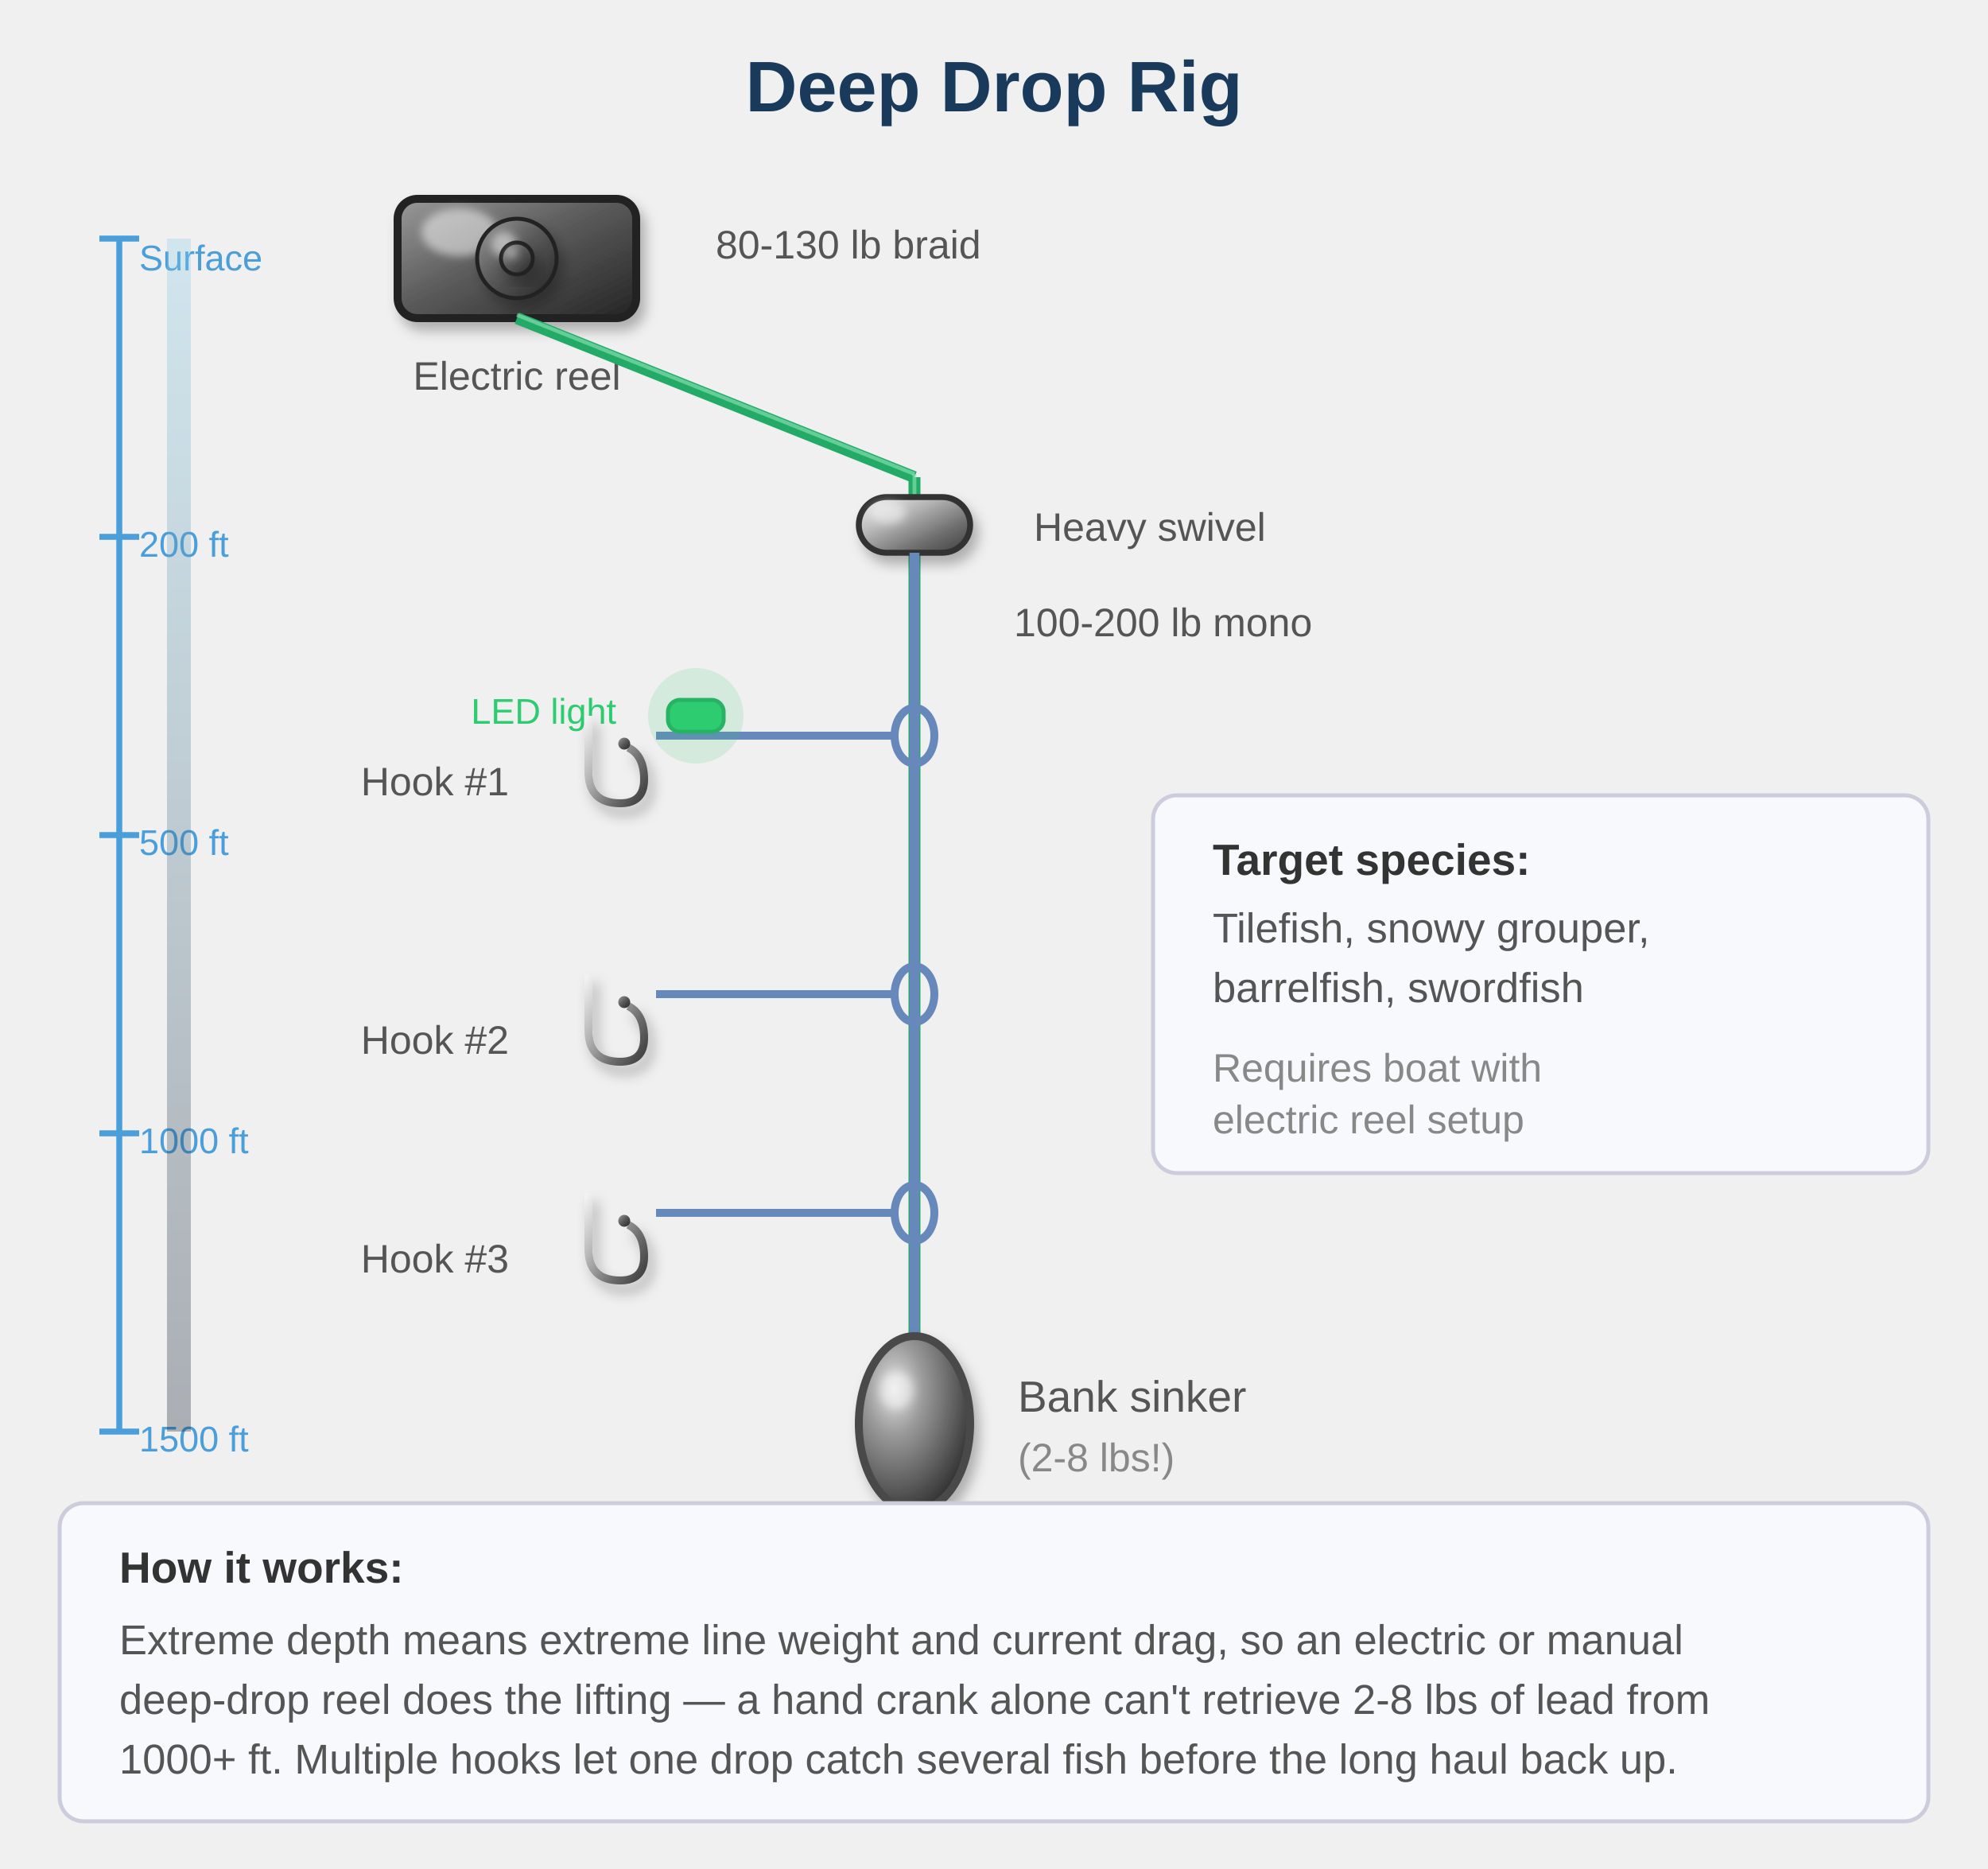
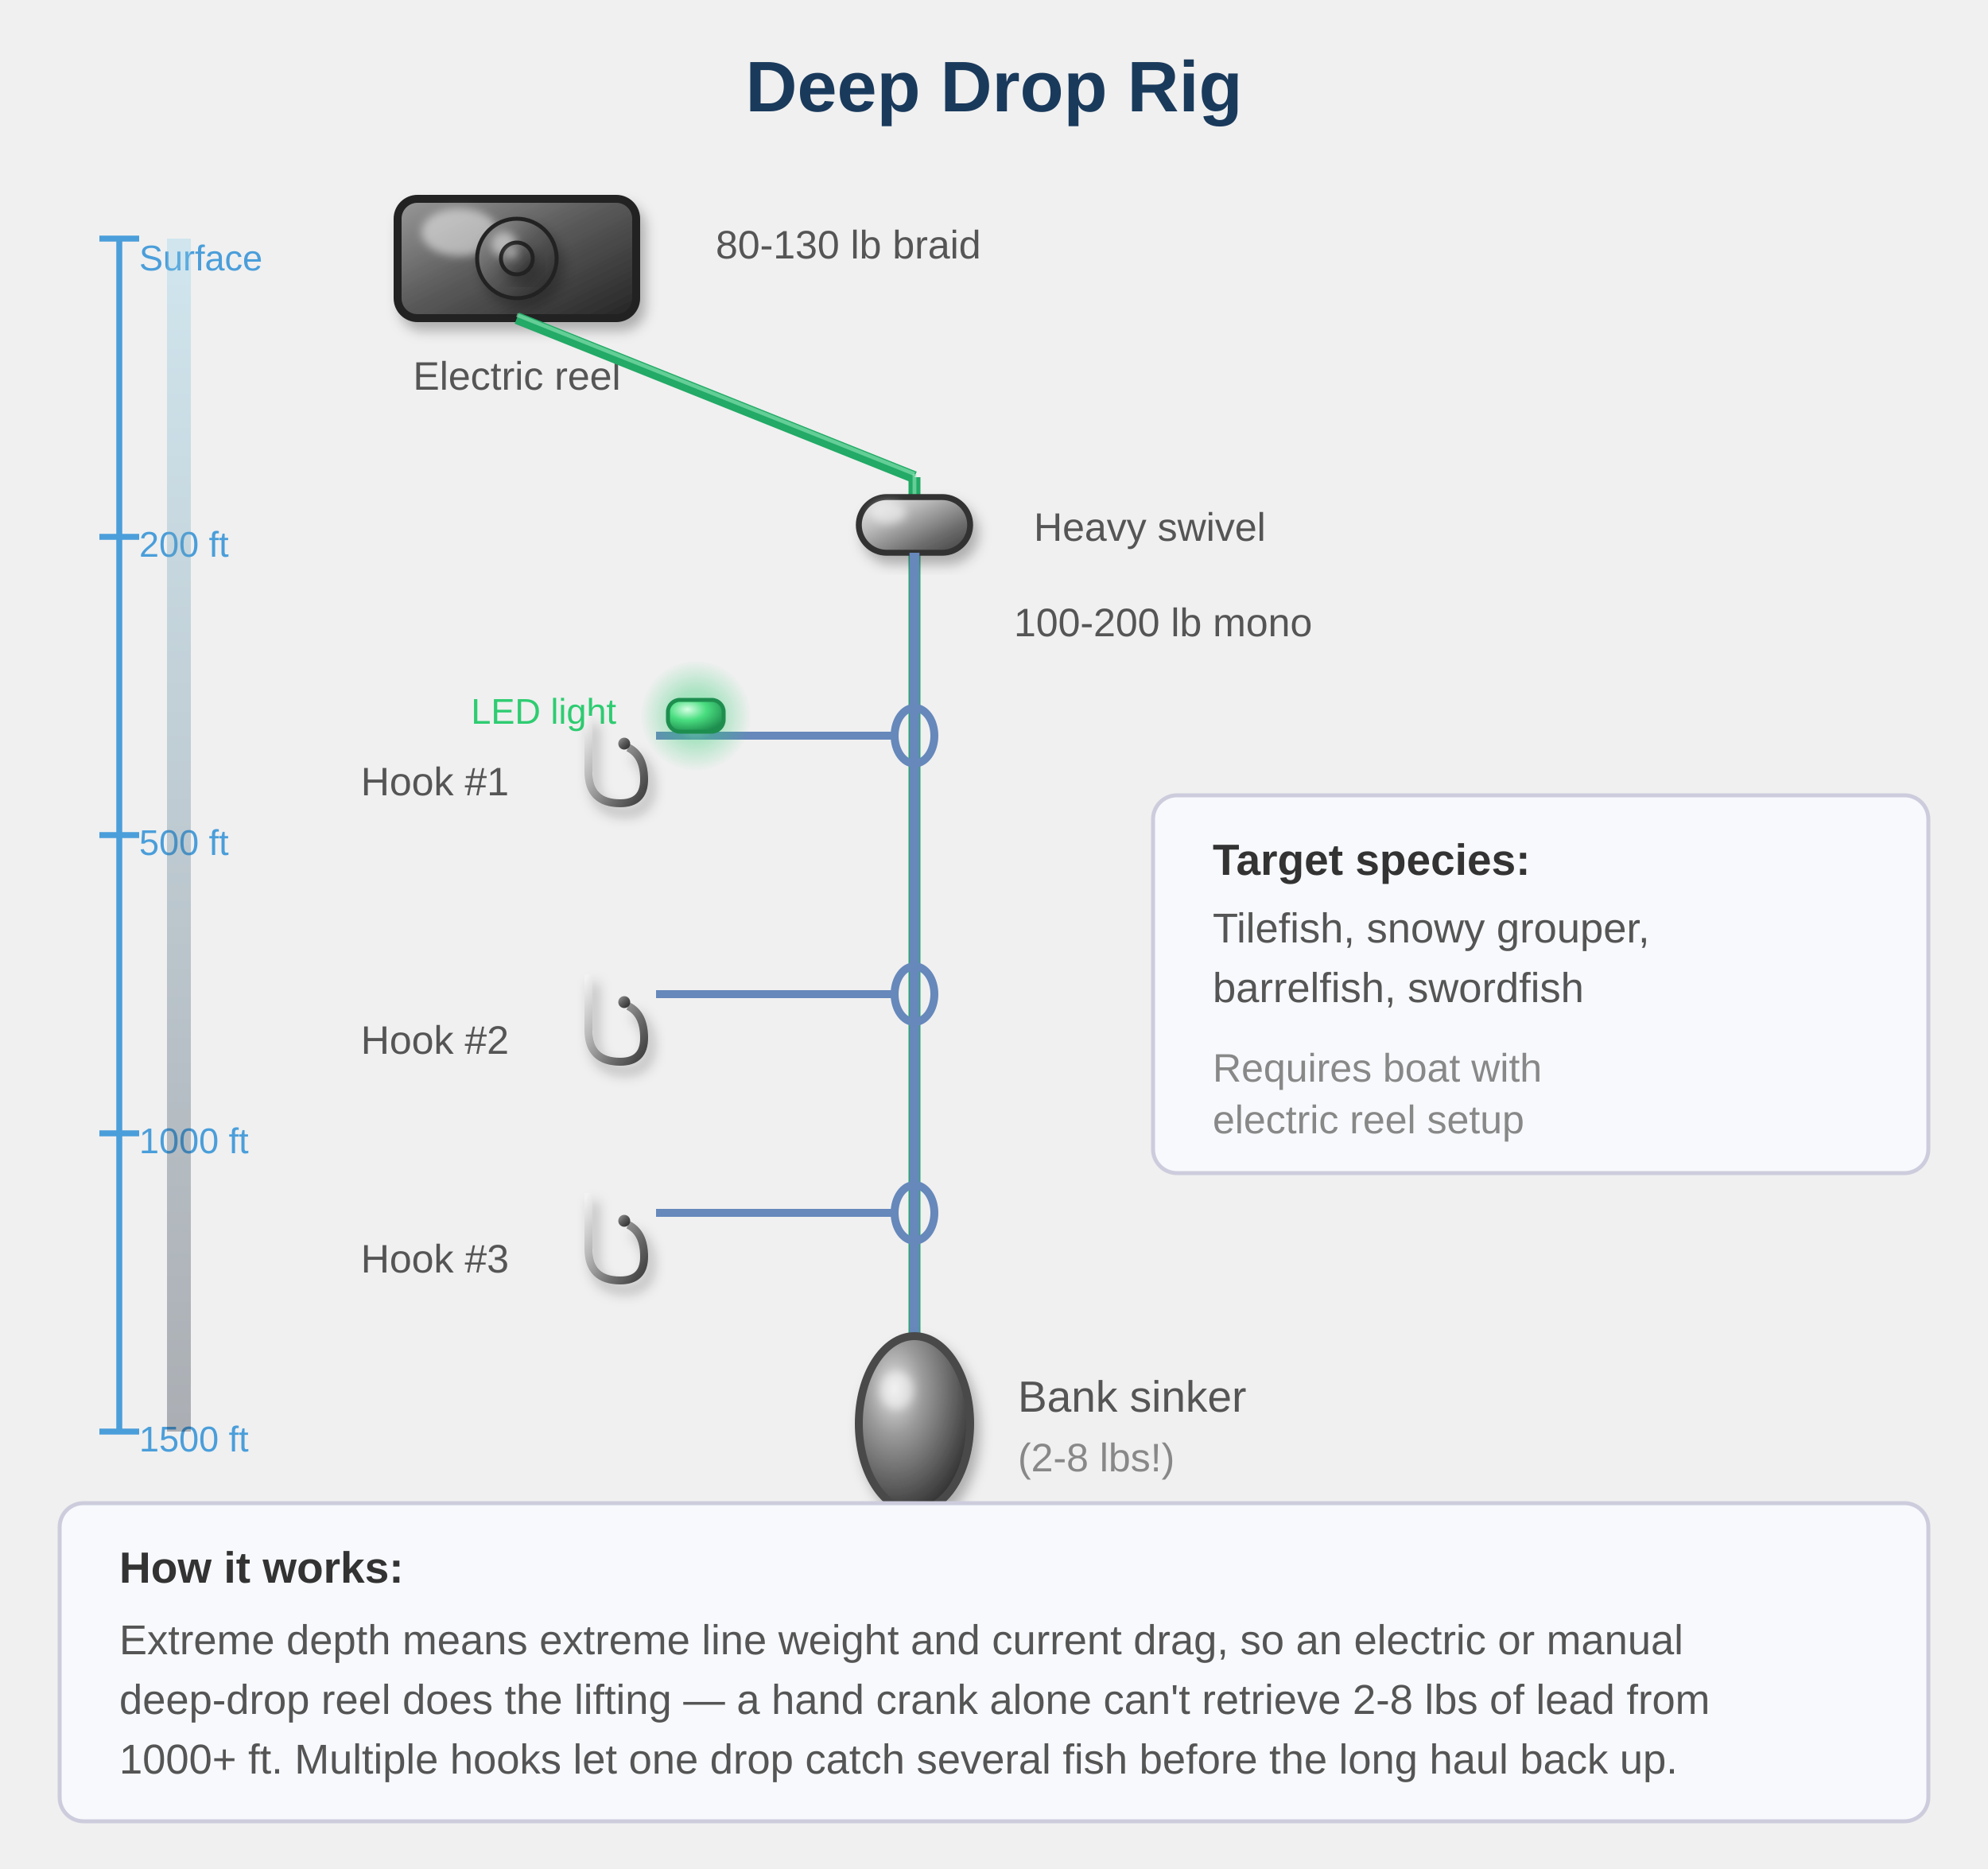
<svg xmlns="http://www.w3.org/2000/svg" viewBox="0 0 500 470" font-family="Arial, sans-serif">
  <defs>
    <radialGradient id="baitGrad" cx="35%" cy="30%" r="75%">
      <stop offset="0%" stop-color="#ffe4c4" />
      <stop offset="45%" stop-color="#e8b48a" />
      <stop offset="100%" stop-color="#b5794a" />
    </radialGradient>
    <filter id="glossBlur" x="-60%" y="-60%" width="220%" height="220%">
      <feGaussianBlur stdDeviation="1.1" />
    </filter>
+     <radialGradient id="ledGlow" cx="50%" cy="50%" r="50%">
+       <stop offset="0%" stop-color="#baffcf" stop-opacity="0.85" />
+       <stop offset="45%" stop-color="#2ecc71" stop-opacity="0.35" />
+       <stop offset="100%" stop-color="#2ecc71" stop-opacity="0" />
+     </radialGradient>
+     <radialGradient id="ledBody" cx="35%" cy="30%" r="75%">
+       <stop offset="0%" stop-color="#d6ffe4" />
+       <stop offset="45%" stop-color="#4ade80" />
+       <stop offset="100%" stop-color="#1e8e4f" />
+     </radialGradient>
  </defs>
  <defs>
    <linearGradient id="steelGrad" x1="0%" y1="0%" x2="100%" y2="100%">
      <stop offset="0%" stop-color="#f2f2f2" />
      <stop offset="35%" stop-color="#b8b8b8" />
      <stop offset="70%" stop-color="#6e6e6e" />
      <stop offset="100%" stop-color="#3d3d3d" />
    </linearGradient>
    <linearGradient id="steelGradDark" x1="0%" y1="0%" x2="100%" y2="100%">
      <stop offset="0%" stop-color="#9a9a9a" />
      <stop offset="45%" stop-color="#5c5c5c" />
      <stop offset="100%" stop-color="#242424" />
    </linearGradient>
    <radialGradient id="leadGrad" cx="32%" cy="30%" r="75%">
      <stop offset="0%" stop-color="#e2e2e2" />
      <stop offset="35%" stop-color="#9a9a9a" />
      <stop offset="75%" stop-color="#5c5c5c" />
      <stop offset="100%" stop-color="#333333" />
    </radialGradient>
    <filter id="softShadow" x="-40%" y="-40%" width="180%" height="180%">
      <feDropShadow dx="1.4" dy="2.2" stdDeviation="1.6" flood-color="#000000" flood-opacity="0.28" />
    </filter>
  </defs>
  <text x="250" y="28" text-anchor="middle" font-size="18" font-weight="bold" fill="#1a3a5c">Deep Drop Rig</text>
  <g transform="translate(30, 60)">
    <line x1="0" y1="0" x2="0" y2="300" stroke="#4a9eda" stroke-width="1.5" />
    <text x="5" y="8" font-size="9" fill="#4a9eda">Surface</text>
    <line x1="-5" y1="0" x2="5" y2="0" stroke="#4a9eda" stroke-width="1.5" />
    <text x="5" y="80" font-size="9" fill="#4a9eda">200 ft</text>
    <line x1="-5" y1="75" x2="5" y2="75" stroke="#4a9eda" stroke-width="1.5" />
    <text x="5" y="155" font-size="9" fill="#4a9eda">500 ft</text>
    <line x1="-5" y1="150" x2="5" y2="150" stroke="#4a9eda" stroke-width="1.5" />
    <text x="5" y="230" font-size="9" fill="#4a9eda">1000 ft</text>
    <line x1="-5" y1="225" x2="5" y2="225" stroke="#4a9eda" stroke-width="1.5" />
    <text x="5" y="305" font-size="9" fill="#4a9eda">1500 ft</text>
    <line x1="-5" y1="300" x2="5" y2="300" stroke="#4a9eda" stroke-width="1.5" />
    <rect x="12" y="0" width="6" height="300" fill="url(#depth-gradient)" opacity="0.3" />
  </g>
  <defs>
    <linearGradient id="depth-gradient" x1="0" y1="0" x2="0" y2="1">
      <stop offset="0%" stop-color="#87CEEB" />
      <stop offset="100%" stop-color="#0a1628" />
    </linearGradient>
  </defs>
  <g transform="translate(100, 50)">
    <rect x="0" y="0" width="60" height="30" rx="5" fill="url(#steelGradDark)" stroke="#222222" stroke-width="2" filter="url(#softShadow)" />
    <ellipse cx="15.6" cy="8.4" rx="9.6" ry="6.0" fill="#ffffff" opacity="0.5" filter="url(#glossBlur)" />
    <circle cx="30" cy="15" r="10" fill="url(#steelGradDark)" stroke="#222222" stroke-width="1" filter="url(#softShadow)" />
    <ellipse cx="26.8" cy="11.5" rx="3.2" ry="3.2" fill="#ffffff" opacity="0.5" filter="url(#glossBlur)" />
    <circle cx="30" cy="15" r="4" fill="url(#steelGradDark)" stroke="#222222" stroke-width="1" filter="url(#softShadow)" />
    <ellipse cx="28.7" cy="13.6" rx="1.3" ry="1.3" fill="#ffffff" opacity="0.5" filter="url(#glossBlur)" />
    <text x="30" y="48" text-anchor="middle" font-size="10" fill="#555">Electric reel</text>
  </g>
  <text x="180" y="65" font-size="10" fill="#555">80-130 lb braid</text>
  <line x1="130" y1="80" x2="230" y2="120" stroke="#2a6" stroke-width="3" />
  <line x1="130" y1="79.2" x2="230" y2="119.2" stroke="#8fe6b8" stroke-width="0.96" opacity="0.6" />
  <line x1="230" y1="120" x2="230" y2="340" stroke="#2a6" stroke-width="3" />
  <line x1="230" y1="119.2" x2="230" y2="339.2" stroke="#8fe6b8" stroke-width="0.96" opacity="0.6" />
  <rect x="216" y="125" width="28" height="14" rx="7" fill="url(#steelGrad)" stroke="#333333" stroke-width="1.5" filter="url(#softShadow)" />
  <ellipse cx="223.3" cy="128.9" rx="4.5" ry="2.8" fill="#ffffff" opacity="0.5" filter="url(#glossBlur)" />
  <text x="260" y="136" font-size="10" fill="#555">Heavy swivel</text>
  <line x1="230" y1="139" x2="230" y2="340" stroke="#68b" stroke-width="2.5" />
  <text x="255" y="160" font-size="10" fill="#555">100-200 lb mono</text>
  <g>
    <ellipse cx="230" cy="185" rx="5" ry="7" fill="none" stroke="#68b" stroke-width="2" />
    <line x1="225" y1="185" x2="165" y2="185" stroke="#68b" stroke-width="2" />
-     <rect x="168" y="176" width="14" height="8" rx="3" fill="#2ecc71" stroke="#27ae60" stroke-width="1" />
-     <circle cx="175" cy="180" r="12" fill="#2ecc71" opacity="0.15" />
+     <circle cx="175" cy="180" r="14" fill="url(#ledGlow)" />
+     <rect x="168" y="176" width="14" height="8" rx="3" fill="url(#ledBody)" stroke="#1e8e4f" stroke-width="1" />
    <text x="155" y="182" text-anchor="end" font-size="9" fill="#2ecc71">LED light</text>
    <g transform="translate(148, 180)">
      <path d="M0 0 L0 14 Q0 22 8 22 Q14 22 14 16 Q14 10 10 8" fill="none" stroke="url(#steelGrad)" stroke-width="2" filter="url(#softShadow)" />
      <circle cx="9" cy="7" r="1.5" fill="url(#steelGradDark)" />
    </g>
    <text x="128" y="200" text-anchor="end" font-size="10" fill="#555">Hook #1</text>
  </g>
  <g>
    <ellipse cx="230" cy="250" rx="5" ry="7" fill="none" stroke="#68b" stroke-width="2" />
    <line x1="225" y1="250" x2="165" y2="250" stroke="#68b" stroke-width="2" />
    <g transform="translate(148, 245)">
      <path d="M0 0 L0 14 Q0 22 8 22 Q14 22 14 16 Q14 10 10 8" fill="none" stroke="url(#steelGrad)" stroke-width="2" filter="url(#softShadow)" />
      <circle cx="9" cy="7" r="1.5" fill="url(#steelGradDark)" />
    </g>
    <text x="128" y="265" text-anchor="end" font-size="10" fill="#555">Hook #2</text>
  </g>
  <g>
    <ellipse cx="230" cy="305" rx="5" ry="7" fill="none" stroke="#68b" stroke-width="2" />
    <line x1="225" y1="305" x2="165" y2="305" stroke="#68b" stroke-width="2" />
    <g transform="translate(148, 300)">
      <path d="M0 0 L0 14 Q0 22 8 22 Q14 22 14 16 Q14 10 10 8" fill="none" stroke="url(#steelGrad)" stroke-width="2" filter="url(#softShadow)" />
      <circle cx="9" cy="7" r="1.5" fill="url(#steelGradDark)" />
    </g>
    <text x="128" y="320" text-anchor="end" font-size="10" fill="#555">Hook #3</text>
  </g>
  <g transform="translate(218, 340)">
    <ellipse cx="12" cy="18" rx="14" ry="22" fill="url(#leadGrad)" stroke="#4a4a4a" stroke-width="2" filter="url(#softShadow)" />
    <ellipse cx="7.5" cy="9.6" rx="4.2" ry="4.8" fill="#ffffff" opacity="0.5" filter="url(#glossBlur)" />
    <text x="38" y="15" font-size="11" fill="#555">Bank sinker</text>
    <text x="38" y="30" font-size="10" fill="#888">(2-8 lbs!)</text>
  </g>
  <rect x="290" y="200" width="195" height="95" rx="6" fill="#f7f9fc" stroke="#ccd" stroke-width="1" />
  <text x="305" y="220" font-size="11" fill="#333" font-weight="bold">Target species:</text>
  <text x="305" y="237" font-size="10.5" fill="#555">Tilefish, snowy grouper,</text>
  <text x="305" y="252" font-size="10.5" fill="#555">barrelfish, swordfish</text>
  <text x="305" y="272" font-size="10" fill="#888">Requires boat with</text>
  <text x="305" y="285" font-size="10" fill="#888">electric reel setup</text>
  <rect x="15" y="378" width="470" height="80" rx="6" fill="#f7f9fc" stroke="#ccd" stroke-width="1" />
  <text x="30" y="398" font-size="11" fill="#333" font-weight="bold">How it works:</text>
  <text x="30" y="416" font-size="10.5" fill="#555">Extreme depth means extreme line weight and current drag, so an electric or manual</text>
  <text x="30" y="431" font-size="10.5" fill="#555">deep-drop reel does the lifting — a hand crank alone can't retrieve 2-8 lbs of lead from</text>
  <text x="30" y="446" font-size="10.5" fill="#555">1000+ ft. Multiple hooks let one drop catch several fish before the long haul back up.</text>
</svg>
